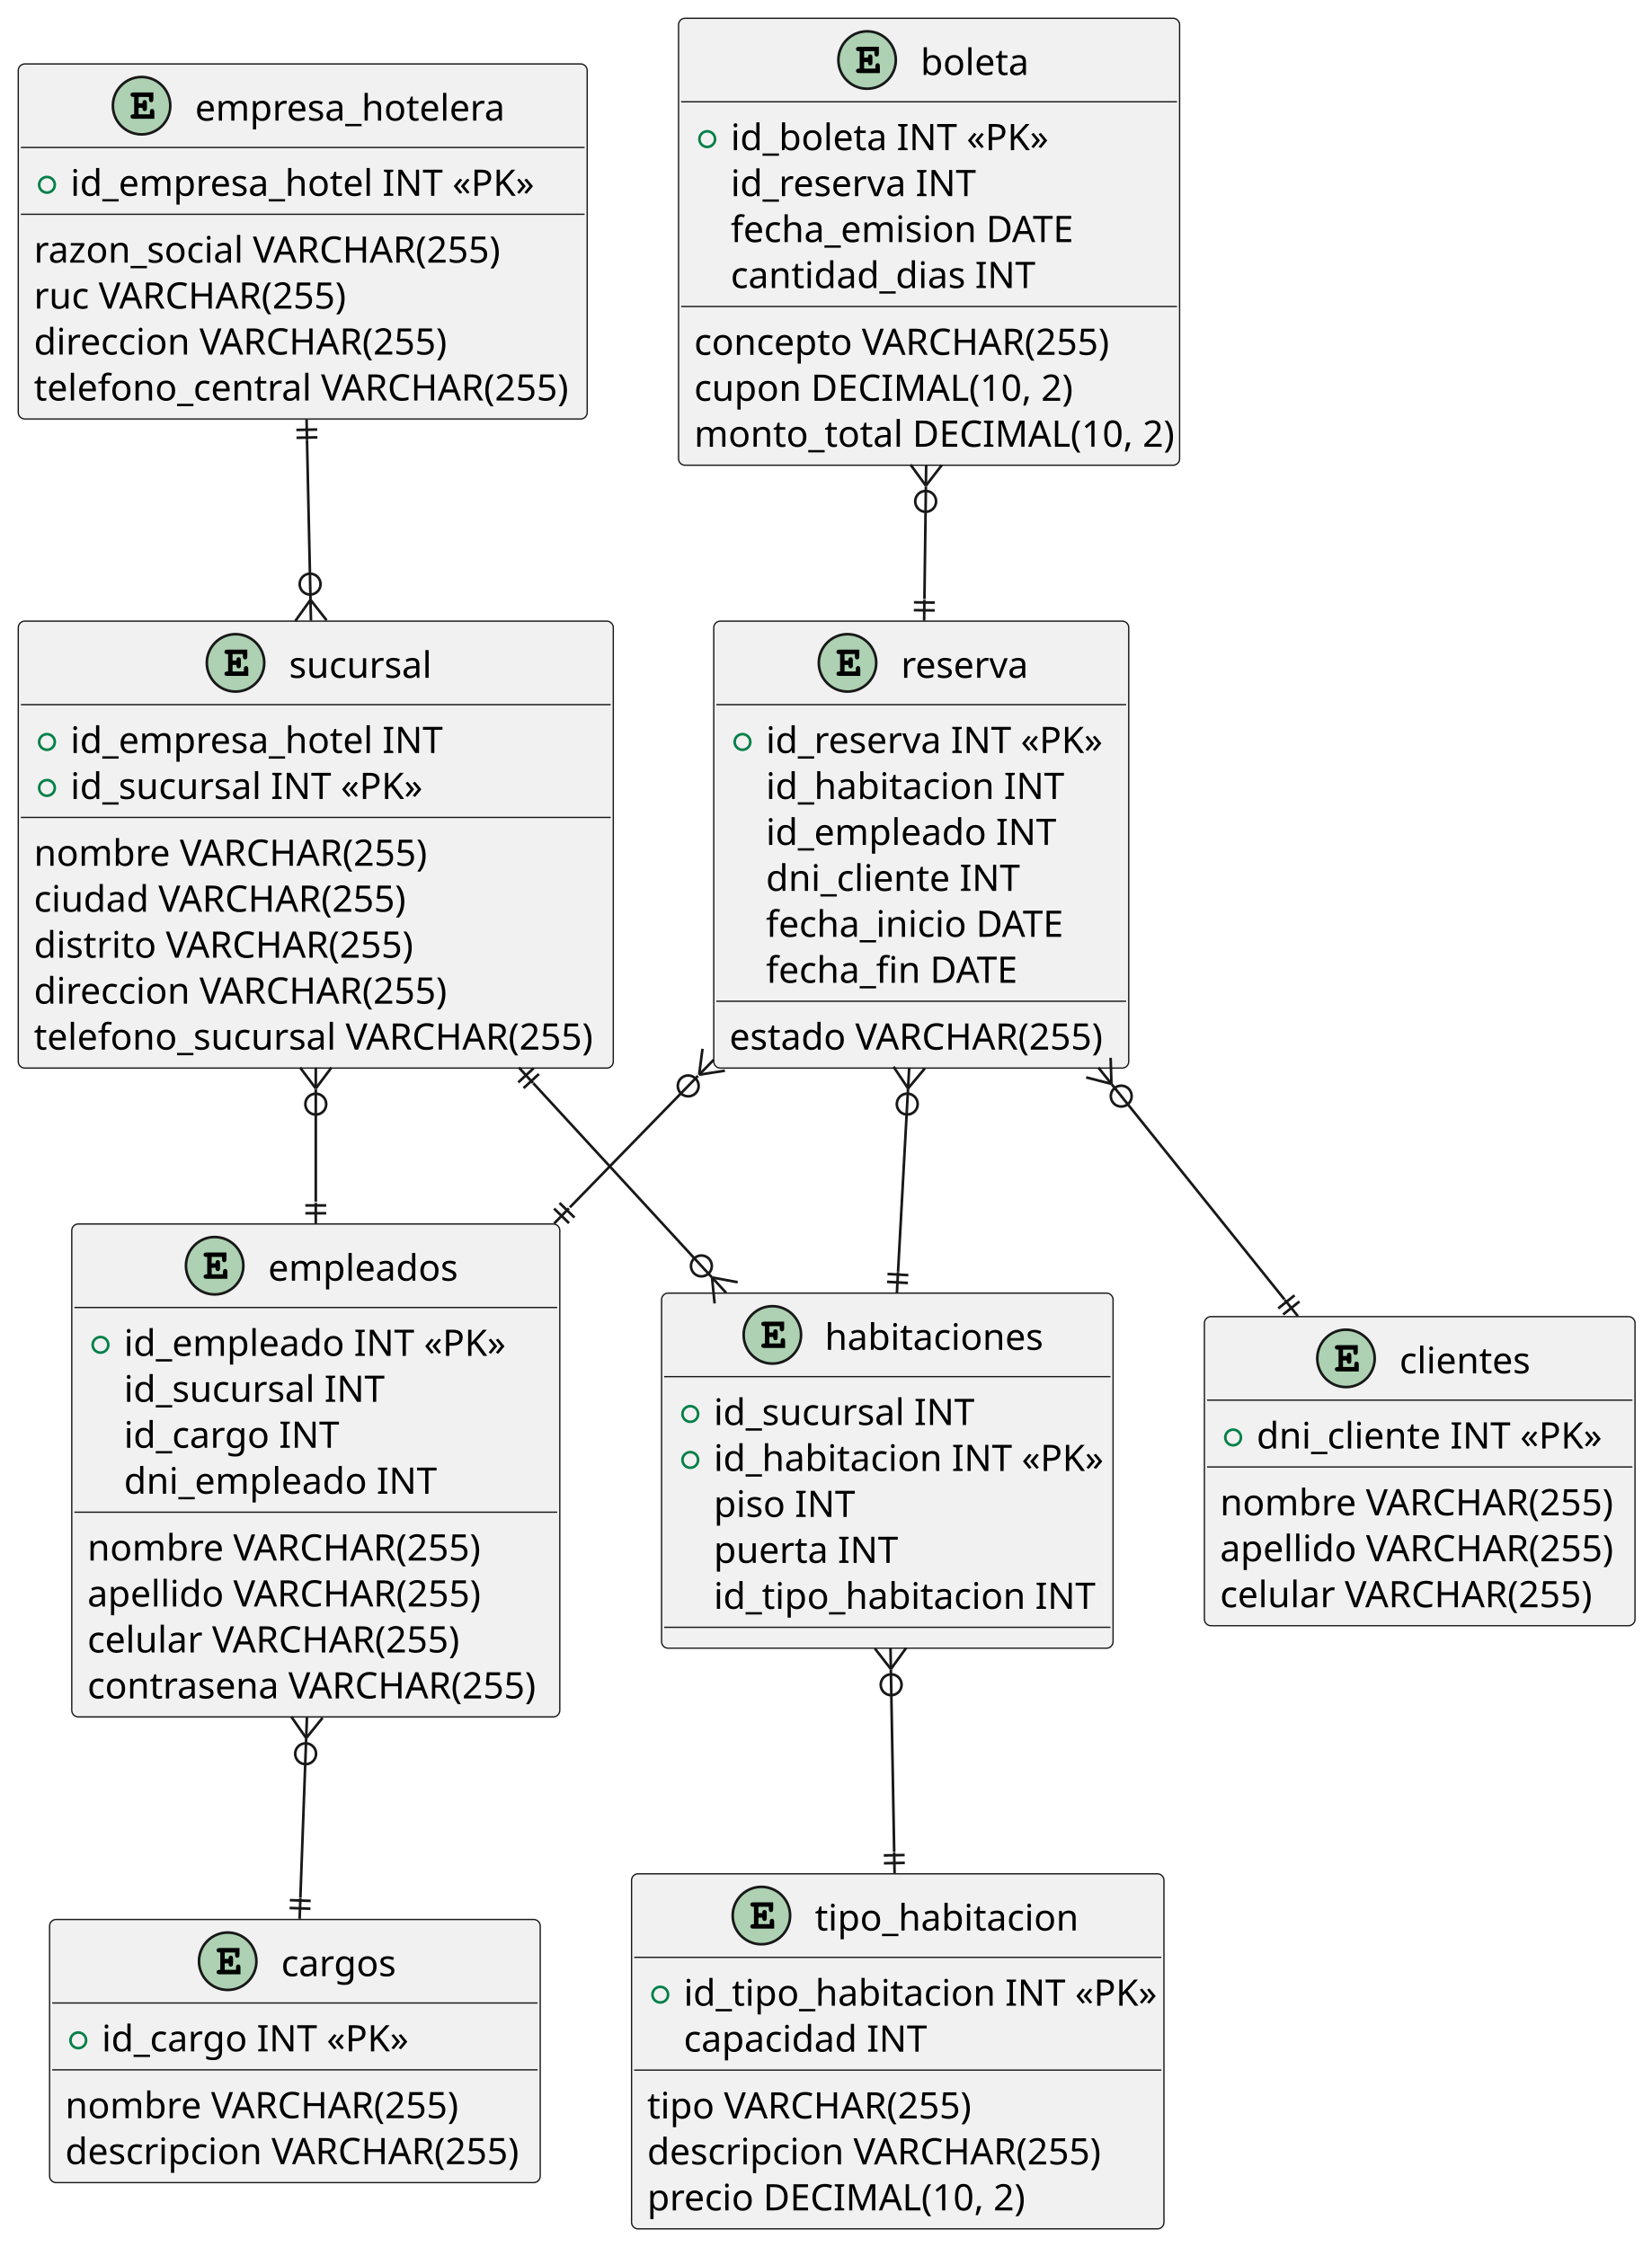
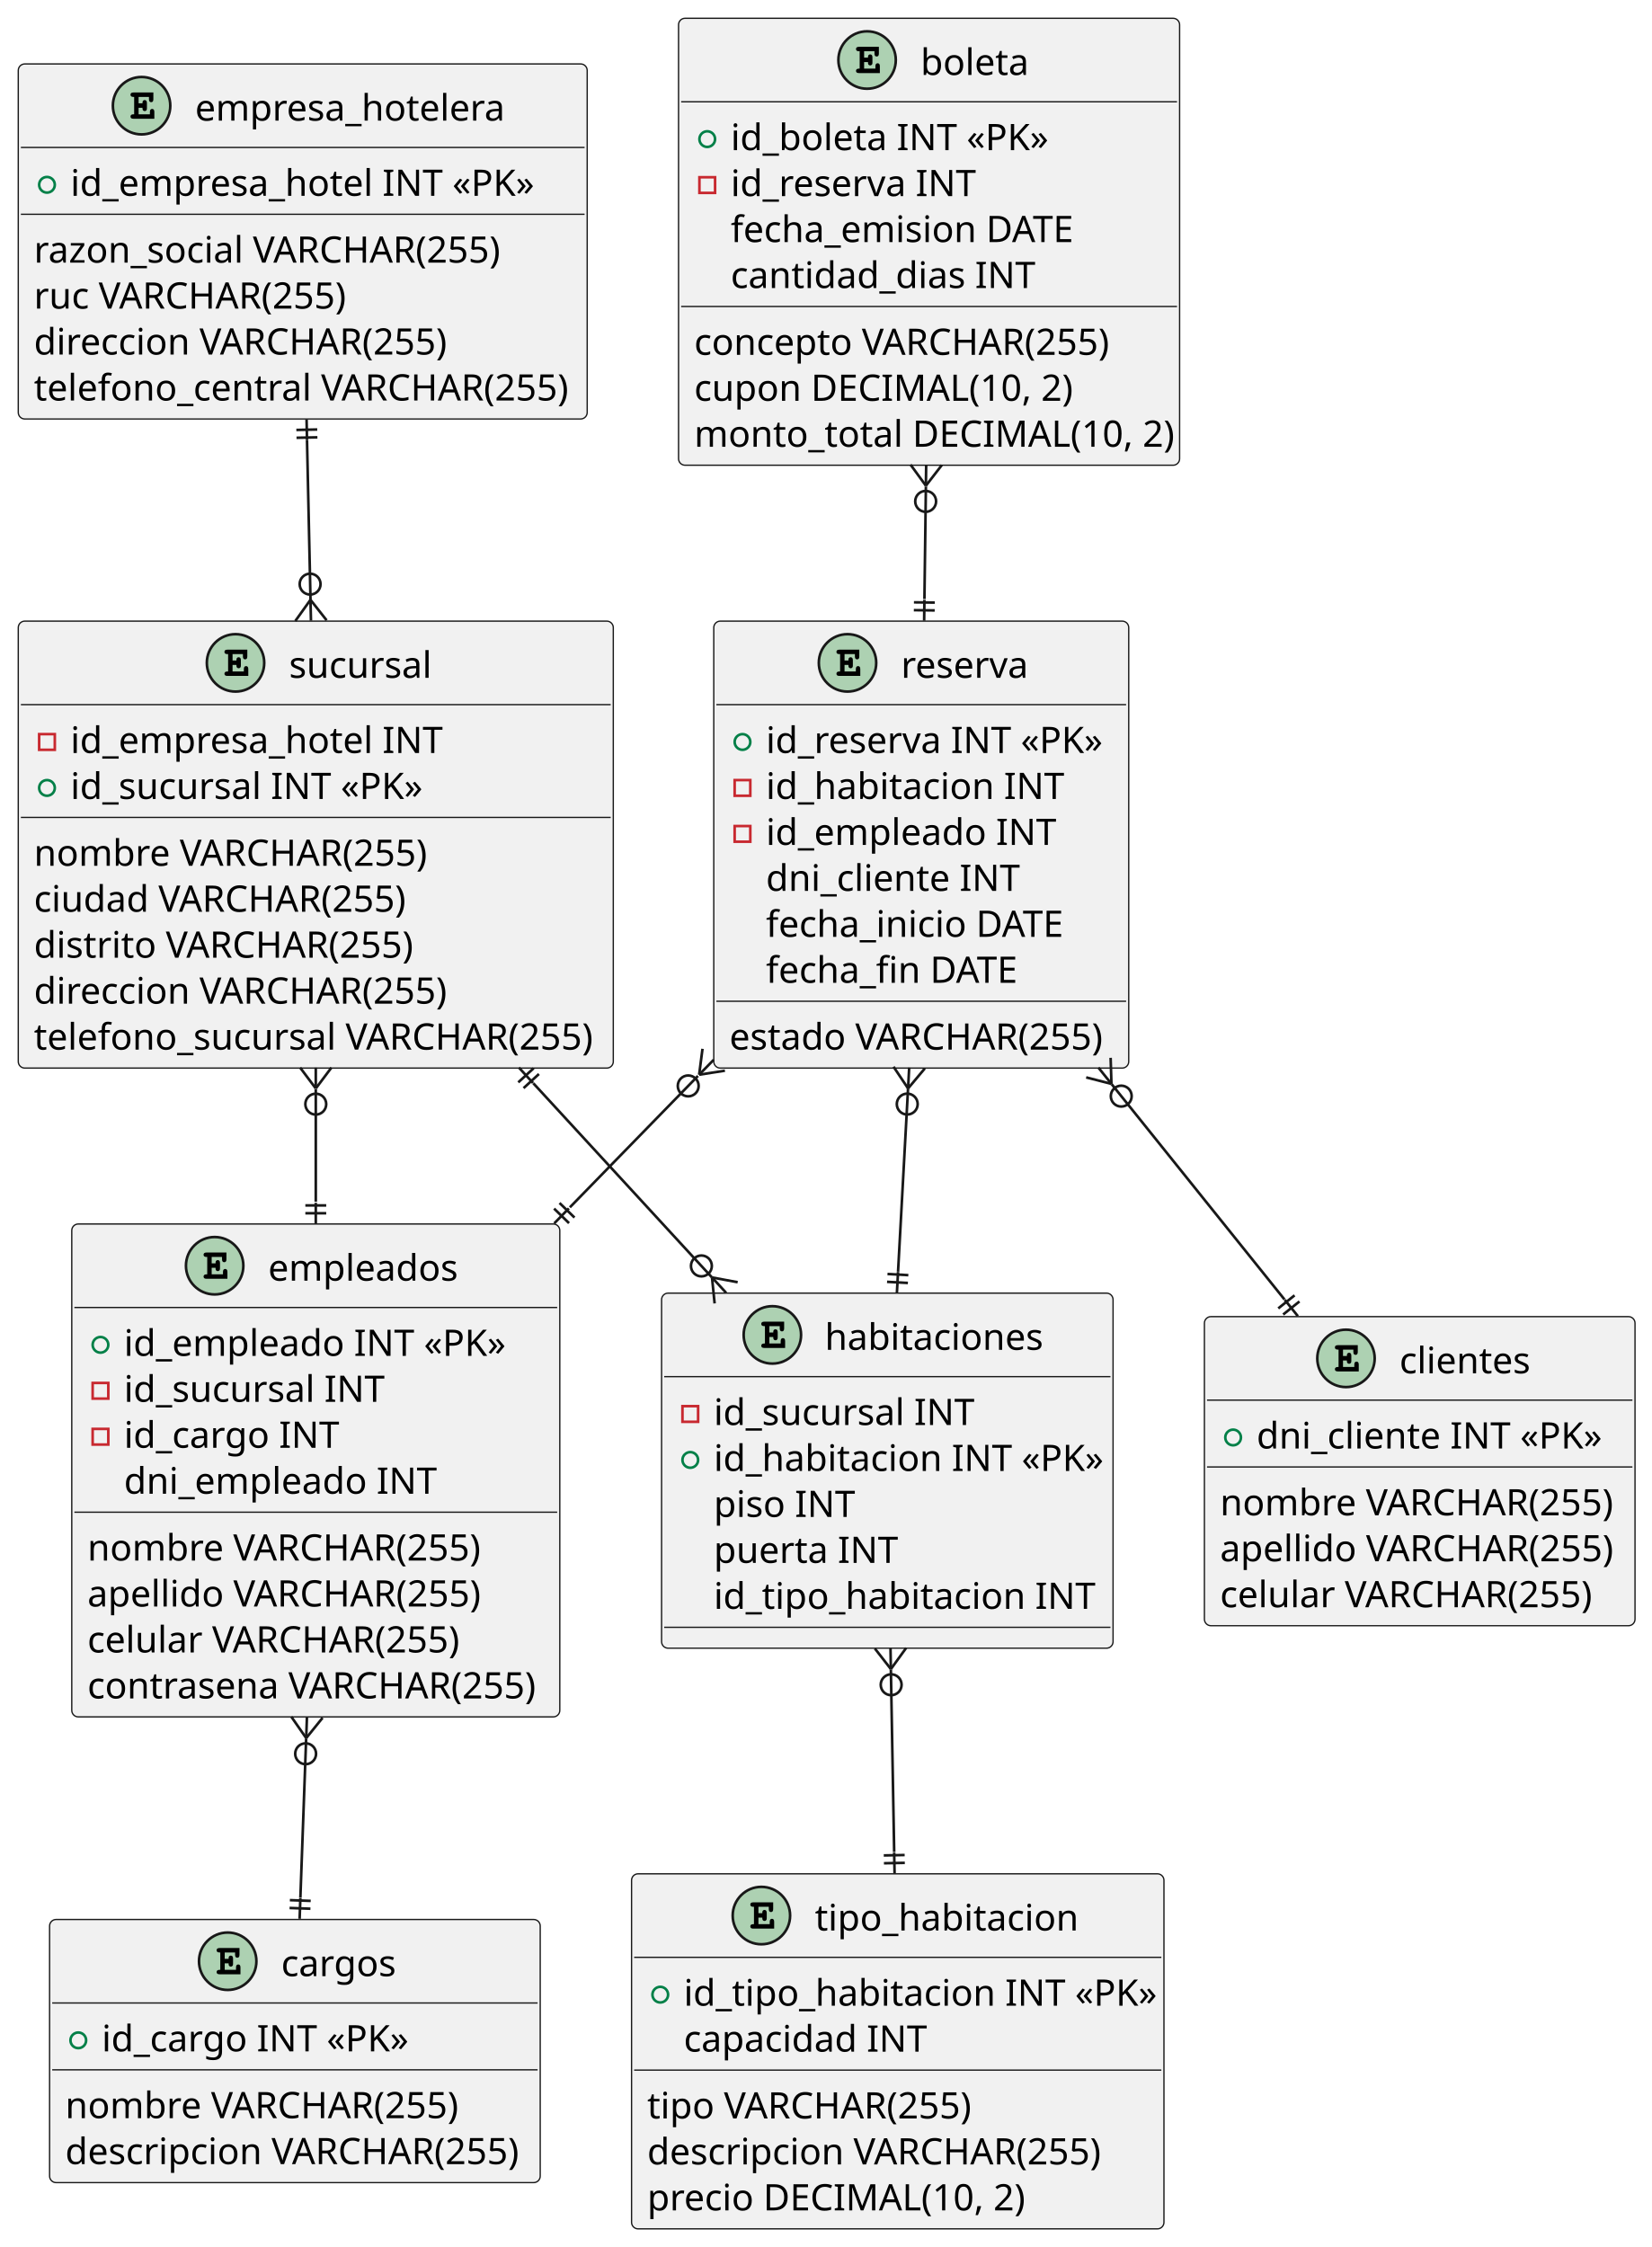
<svg xmlns="http://www.w3.org/2000/svg" contentStyleType="text/css" height="861px" preserveAspectRatio="none" style="width:633px;height:861px;background:#FFFFFF;" version="1.1" viewBox="0 0 633 861" width="633px" zoomAndPan="magnify">
  <defs />
  <g>
    <g id="elem_empresa_hotelera">
      <rect codeLine="2" fill="#F1F1F1" height="136.047" id="empresa_hotelera" rx="2.5" ry="2.5" style="stroke:#181818;stroke-width:0.5;" width="218" x="7" y="24.5" />
      <ellipse cx="54.25" cy="40.5" fill="#ADD1B2" rx="11" ry="11" style="stroke:#181818;stroke-width:1.0;" />
      <path d="M53.109,41.297 L53.109,43.797 L57.438,43.797 L57.438,42.875 Q57.438,42.266 57.672,42 Q57.922,41.734 58.297,41.734 Q58.672,41.734 58.906,42 Q59.141,42.266 59.141,42.875 L59.141,45.5 L51.141,45.5 Q50.516,45.5 50.25,45.266 Q50,45.031 50,44.641 Q50,44.266 50.266,44.031 Q50.531,43.797 51.141,43.797 L51.406,43.797 L51.406,37.141 L51.141,37.141 Q50.516,37.141 50.25,36.906 Q50,36.672 50,36.281 Q50,35.906 50.25,35.672 Q50.516,35.438 51.141,35.438 L58.766,35.438 L58.766,38.031 Q58.766,38.641 58.531,38.906 Q58.312,39.156 57.922,39.156 Q57.547,39.156 57.312,38.906 Q57.078,38.641 57.078,38.031 L57.078,37.141 L53.109,37.141 L53.109,39.594 L54.594,39.594 Q54.594,38.938 54.719,38.75 Q54.984,38.344 55.453,38.344 Q55.828,38.344 56.062,38.609 Q56.297,38.859 56.297,39.469 L56.297,41.438 Q56.297,41.984 56.172,42.172 Q55.906,42.562 55.453,42.562 Q54.984,42.562 54.719,42.156 Q54.594,41.969 54.594,41.297 L53.109,41.297 Z " fill="#000000" />
      <text fill="#000000" font-family="sans-serif" font-size="14" lengthAdjust="spacing" textLength="115" x="74.75" y="46.228">empresa_hotelera</text>
      <line style="stroke:#181818;stroke-width:0.5;" x1="8" x2="224" y1="56.5" y2="56.5" />
      <ellipse cx="18" cy="70.805" fill="none" rx="3" ry="3" style="stroke:#038048;stroke-width:1.0;" />
      <text fill="#000000" font-family="sans-serif" font-size="14" lengthAdjust="spacing" textLength="176" x="27" y="75.033">id_empresa_hotel INT «PK»</text>
      <line style="stroke:#181818;stroke-width:0.5;" x1="8" x2="224" y1="82.109" y2="82.109" />
      <text fill="#000000" font-family="sans-serif" font-size="14" lengthAdjust="spacing" textLength="183" x="13" y="100.643">razon_social VARCHAR(255)</text>
      <text fill="#000000" font-family="sans-serif" font-size="14" lengthAdjust="spacing" textLength="124" x="13" y="118.252">ruc VARCHAR(255)</text>
      <text fill="#000000" font-family="sans-serif" font-size="14" lengthAdjust="spacing" textLength="161" x="13" y="135.861">direccion VARCHAR(255)</text>
      <text fill="#000000" font-family="sans-serif" font-size="14" lengthAdjust="spacing" textLength="206" x="13" y="153.471">telefono_central VARCHAR(255)</text>
    </g>
    <g id="elem_sucursal">
      <rect codeLine="10" fill="#F1F1F1" height="171.266" id="sucursal" rx="2.5" ry="2.5" style="stroke:#181818;stroke-width:0.5;" width="228" x="7" y="238" />
      <ellipse cx="90.25" cy="254" fill="#ADD1B2" rx="11" ry="11" style="stroke:#181818;stroke-width:1.0;" />
      <path d="M89.109,254.797 L89.109,257.297 L93.438,257.297 L93.438,256.375 Q93.438,255.766 93.672,255.5 Q93.922,255.234 94.297,255.234 Q94.672,255.234 94.906,255.5 Q95.141,255.766 95.141,256.375 L95.141,259 L87.141,259 Q86.516,259 86.25,258.766 Q86,258.531 86,258.141 Q86,257.766 86.266,257.531 Q86.531,257.297 87.141,257.297 L87.406,257.297 L87.406,250.641 L87.141,250.641 Q86.516,250.641 86.25,250.406 Q86,250.172 86,249.781 Q86,249.406 86.25,249.172 Q86.516,248.938 87.141,248.938 L94.766,248.938 L94.766,251.531 Q94.766,252.141 94.531,252.406 Q94.312,252.656 93.922,252.656 Q93.547,252.656 93.312,252.406 Q93.078,252.141 93.078,251.531 L93.078,250.641 L89.109,250.641 L89.109,253.094 L90.594,253.094 Q90.594,252.438 90.719,252.25 Q90.984,251.844 91.453,251.844 Q91.828,251.844 92.062,252.109 Q92.297,252.359 92.297,252.969 L92.297,254.938 Q92.297,255.484 92.172,255.672 Q91.906,256.062 91.453,256.062 Q90.984,256.062 90.719,255.656 Q90.594,255.469 90.594,254.797 L89.109,254.797 Z " fill="#000000" />
      <text fill="#000000" font-family="sans-serif" font-size="14" lengthAdjust="spacing" textLength="53" x="110.75" y="259.728">sucursal</text>
      <line style="stroke:#181818;stroke-width:0.5;" x1="8" x2="234" y1="270" y2="270" />
-       <ellipse cx="18" cy="284.305" fill="none" rx="3" ry="3" style="stroke:#038048;stroke-width:1.0;" />
+       <rect fill="none" height="6" style="stroke:#C82930;stroke-width:1.0;" width="6" x="15" y="281.305" />
      <text fill="#000000" font-family="sans-serif" font-size="14" lengthAdjust="spacing" textLength="138" x="27" y="288.533">id_empresa_hotel INT</text>
      <ellipse cx="18" cy="301.914" fill="none" rx="3" ry="3" style="stroke:#038048;stroke-width:1.0;" />
      <text fill="#000000" font-family="sans-serif" font-size="14" lengthAdjust="spacing" textLength="135" x="27" y="306.143">id_sucursal INT «PK»</text>
      <line style="stroke:#181818;stroke-width:0.5;" x1="8" x2="234" y1="313.219" y2="313.219" />
      <text fill="#000000" font-family="sans-serif" font-size="14" lengthAdjust="spacing" textLength="152" x="13" y="331.752">nombre VARCHAR(255)</text>
      <text fill="#000000" font-family="sans-serif" font-size="14" lengthAdjust="spacing" textLength="146" x="13" y="349.361">ciudad VARCHAR(255)</text>
      <text fill="#000000" font-family="sans-serif" font-size="14" lengthAdjust="spacing" textLength="146" x="13" y="366.971">distrito VARCHAR(255)</text>
      <text fill="#000000" font-family="sans-serif" font-size="14" lengthAdjust="spacing" textLength="161" x="13" y="384.58">direccion VARCHAR(255)</text>
      <text fill="#000000" font-family="sans-serif" font-size="14" lengthAdjust="spacing" textLength="216" x="13" y="402.19">telefono_sucursal VARCHAR(255)</text>
    </g>
    <g id="elem_tipo_habitacion">
      <rect codeLine="20" fill="#F1F1F1" height="136.047" id="tipo_habitacion" rx="2.5" ry="2.5" style="stroke:#181818;stroke-width:0.5;" width="204" x="242" y="718" />
      <ellipse cx="291.75" cy="734" fill="#ADD1B2" rx="11" ry="11" style="stroke:#181818;stroke-width:1.0;" />
      <path d="M290.609,734.797 L290.609,737.297 L294.938,737.297 L294.938,736.375 Q294.938,735.766 295.172,735.5 Q295.422,735.234 295.797,735.234 Q296.172,735.234 296.406,735.5 Q296.641,735.766 296.641,736.375 L296.641,739 L288.641,739 Q288.016,739 287.75,738.766 Q287.5,738.531 287.5,738.141 Q287.5,737.766 287.766,737.531 Q288.031,737.297 288.641,737.297 L288.906,737.297 L288.906,730.641 L288.641,730.641 Q288.016,730.641 287.75,730.406 Q287.5,730.172 287.5,729.781 Q287.5,729.406 287.75,729.172 Q288.016,728.938 288.641,728.938 L296.266,728.938 L296.266,731.531 Q296.266,732.141 296.031,732.406 Q295.812,732.656 295.422,732.656 Q295.047,732.656 294.812,732.406 Q294.578,732.141 294.578,731.531 L294.578,730.641 L290.609,730.641 L290.609,733.094 L292.094,733.094 Q292.094,732.438 292.219,732.25 Q292.484,731.844 292.953,731.844 Q293.328,731.844 293.562,732.109 Q293.797,732.359 293.797,732.969 L293.797,734.938 Q293.797,735.484 293.672,735.672 Q293.406,736.062 292.953,736.062 Q292.484,736.062 292.219,735.656 Q292.094,735.469 292.094,734.797 L290.609,734.797 Z " fill="#000000" />
      <text fill="#000000" font-family="sans-serif" font-size="14" lengthAdjust="spacing" textLength="96" x="312.25" y="739.729">tipo_habitacion</text>
      <line style="stroke:#181818;stroke-width:0.5;" x1="243" x2="445" y1="750" y2="750" />
      <ellipse cx="253" cy="764.305" fill="none" rx="3" ry="3" style="stroke:#038048;stroke-width:1.0;" />
      <text fill="#000000" font-family="sans-serif" font-size="14" lengthAdjust="spacing" textLength="178" x="262" y="768.533">id_tipo_habitacion INT «PK»</text>
      <text fill="#000000" font-family="sans-serif" font-size="14" lengthAdjust="spacing" textLength="90" x="262" y="786.143">capacidad INT</text>
      <line style="stroke:#181818;stroke-width:0.5;" x1="243" x2="445" y1="793.219" y2="793.219" />
      <text fill="#000000" font-family="sans-serif" font-size="14" lengthAdjust="spacing" textLength="127" x="248" y="811.752">tipo VARCHAR(255)</text>
      <text fill="#000000" font-family="sans-serif" font-size="14" lengthAdjust="spacing" textLength="176" x="248" y="829.361">descripcion VARCHAR(255)</text>
      <text fill="#000000" font-family="sans-serif" font-size="14" lengthAdjust="spacing" textLength="145" x="248" y="846.971">precio DECIMAL(10, 2)</text>
    </g>
    <g id="elem_habitaciones">
      <rect codeLine="28" fill="#F1F1F1" height="136.047" id="habitaciones" rx="2.5" ry="2.5" style="stroke:#181818;stroke-width:0.5;" width="173" x="253.5" y="495.5" />
      <ellipse cx="295.95" cy="511.5" fill="#ADD1B2" rx="11" ry="11" style="stroke:#181818;stroke-width:1.0;" />
      <path d="M294.809,512.297 L294.809,514.797 L299.137,514.797 L299.137,513.875 Q299.137,513.266 299.372,513 Q299.622,512.734 299.997,512.734 Q300.372,512.734 300.606,513 Q300.841,513.266 300.841,513.875 L300.841,516.5 L292.841,516.5 Q292.216,516.5 291.95,516.266 Q291.7,516.031 291.7,515.641 Q291.7,515.266 291.966,515.031 Q292.231,514.797 292.841,514.797 L293.106,514.797 L293.106,508.141 L292.841,508.141 Q292.216,508.141 291.95,507.906 Q291.7,507.672 291.7,507.281 Q291.7,506.906 291.95,506.672 Q292.216,506.438 292.841,506.438 L300.466,506.438 L300.466,509.031 Q300.466,509.641 300.231,509.906 Q300.012,510.156 299.622,510.156 Q299.247,510.156 299.012,509.906 Q298.778,509.641 298.778,509.031 L298.778,508.141 L294.809,508.141 L294.809,510.594 L296.294,510.594 Q296.294,509.938 296.419,509.75 Q296.684,509.344 297.153,509.344 Q297.528,509.344 297.762,509.609 Q297.997,509.859 297.997,510.469 L297.997,512.438 Q297.997,512.984 297.872,513.172 Q297.606,513.562 297.153,513.562 Q296.684,513.562 296.419,513.156 Q296.294,512.969 296.294,512.297 L294.809,512.297 Z " fill="#000000" />
      <text fill="#000000" font-family="sans-serif" font-size="14" lengthAdjust="spacing" textLength="80" x="316.05" y="517.229">habitaciones</text>
      <line style="stroke:#181818;stroke-width:0.5;" x1="254.5" x2="425.5" y1="527.5" y2="527.5" />
-       <ellipse cx="264.5" cy="541.805" fill="none" rx="3" ry="3" style="stroke:#038048;stroke-width:1.0;" />
+       <rect fill="none" height="6" style="stroke:#C82930;stroke-width:1.0;" width="6" x="261.5" y="538.805" />
      <text fill="#000000" font-family="sans-serif" font-size="14" lengthAdjust="spacing" textLength="97" x="273.5" y="546.033">id_sucursal INT</text>
      <ellipse cx="264.5" cy="559.414" fill="none" rx="3" ry="3" style="stroke:#038048;stroke-width:1.0;" />
      <text fill="#000000" font-family="sans-serif" font-size="14" lengthAdjust="spacing" textLength="147" x="273.5" y="563.643">id_habitacion INT «PK»</text>
      <text fill="#000000" font-family="sans-serif" font-size="14" lengthAdjust="spacing" textLength="51" x="273.5" y="581.252">piso INT</text>
      <text fill="#000000" font-family="sans-serif" font-size="14" lengthAdjust="spacing" textLength="66" x="273.5" y="598.861">puerta INT</text>
      <text fill="#000000" font-family="sans-serif" font-size="14" lengthAdjust="spacing" textLength="140" x="273.5" y="616.471">id_tipo_habitacion INT</text>
      <line style="stroke:#181818;stroke-width:0.5;" x1="254.5" x2="425.5" y1="623.547" y2="623.547" />
    </g>
    <g id="elem_cargos">
      <rect codeLine="36" fill="#F1F1F1" height="100.828" id="cargos" rx="2.5" ry="2.5" style="stroke:#181818;stroke-width:0.5;" width="188" x="19" y="735.5" />
      <ellipse cx="87.25" cy="751.5" fill="#ADD1B2" rx="11" ry="11" style="stroke:#181818;stroke-width:1.0;" />
      <path d="M86.109,752.297 L86.109,754.797 L90.438,754.797 L90.438,753.875 Q90.438,753.266 90.672,753 Q90.922,752.734 91.297,752.734 Q91.672,752.734 91.906,753 Q92.141,753.266 92.141,753.875 L92.141,756.5 L84.141,756.5 Q83.516,756.5 83.25,756.266 Q83,756.031 83,755.641 Q83,755.266 83.266,755.031 Q83.531,754.797 84.141,754.797 L84.406,754.797 L84.406,748.141 L84.141,748.141 Q83.516,748.141 83.25,747.906 Q83,747.672 83,747.281 Q83,746.906 83.25,746.672 Q83.516,746.438 84.141,746.438 L91.766,746.438 L91.766,749.031 Q91.766,749.641 91.531,749.906 Q91.312,750.156 90.922,750.156 Q90.547,750.156 90.312,749.906 Q90.078,749.641 90.078,749.031 L90.078,748.141 L86.109,748.141 L86.109,750.594 L87.594,750.594 Q87.594,749.938 87.719,749.75 Q87.984,749.344 88.453,749.344 Q88.828,749.344 89.062,749.609 Q89.297,749.859 89.297,750.469 L89.297,752.438 Q89.297,752.984 89.172,753.172 Q88.906,753.562 88.453,753.562 Q87.984,753.562 87.719,753.156 Q87.594,752.969 87.594,752.297 L86.109,752.297 Z " fill="#000000" />
      <text fill="#000000" font-family="sans-serif" font-size="14" lengthAdjust="spacing" textLength="43" x="107.75" y="757.229">cargos</text>
      <line style="stroke:#181818;stroke-width:0.5;" x1="20" x2="206" y1="767.5" y2="767.5" />
      <ellipse cx="30" cy="781.805" fill="none" rx="3" ry="3" style="stroke:#038048;stroke-width:1.0;" />
      <text fill="#000000" font-family="sans-serif" font-size="14" lengthAdjust="spacing" textLength="118" x="39" y="786.033">id_cargo INT «PK»</text>
      <line style="stroke:#181818;stroke-width:0.5;" x1="20" x2="206" y1="793.109" y2="793.109" />
      <text fill="#000000" font-family="sans-serif" font-size="14" lengthAdjust="spacing" textLength="152" x="25" y="811.643">nombre VARCHAR(255)</text>
      <text fill="#000000" font-family="sans-serif" font-size="14" lengthAdjust="spacing" textLength="176" x="25" y="829.252">descripcion VARCHAR(255)</text>
    </g>
    <g id="elem_empleados">
      <rect codeLine="42" fill="#F1F1F1" height="188.875" id="empleados" rx="2.5" ry="2.5" style="stroke:#181818;stroke-width:0.5;" width="187" x="27.5" y="469" />
      <ellipse cx="82.25" cy="485" fill="#ADD1B2" rx="11" ry="11" style="stroke:#181818;stroke-width:1.0;" />
      <path d="M81.109,485.797 L81.109,488.297 L85.438,488.297 L85.438,487.375 Q85.438,486.766 85.672,486.5 Q85.922,486.234 86.297,486.234 Q86.672,486.234 86.906,486.5 Q87.141,486.766 87.141,487.375 L87.141,490 L79.141,490 Q78.516,490 78.25,489.766 Q78,489.531 78,489.141 Q78,488.766 78.266,488.531 Q78.531,488.297 79.141,488.297 L79.406,488.297 L79.406,481.641 L79.141,481.641 Q78.516,481.641 78.25,481.406 Q78,481.172 78,480.781 Q78,480.406 78.25,480.172 Q78.516,479.938 79.141,479.938 L86.766,479.938 L86.766,482.531 Q86.766,483.141 86.531,483.406 Q86.312,483.656 85.922,483.656 Q85.547,483.656 85.312,483.406 Q85.078,483.141 85.078,482.531 L85.078,481.641 L81.109,481.641 L81.109,484.094 L82.594,484.094 Q82.594,483.438 82.719,483.25 Q82.984,482.844 83.453,482.844 Q83.828,482.844 84.062,483.109 Q84.297,483.359 84.297,483.969 L84.297,485.938 Q84.297,486.484 84.172,486.672 Q83.906,487.062 83.453,487.062 Q82.984,487.062 82.719,486.656 Q82.594,486.469 82.594,485.797 L81.109,485.797 Z " fill="#000000" />
      <text fill="#000000" font-family="sans-serif" font-size="14" lengthAdjust="spacing" textLength="69" x="102.75" y="490.728">empleados</text>
      <line style="stroke:#181818;stroke-width:0.5;" x1="28.5" x2="213.5" y1="501" y2="501" />
      <ellipse cx="38.5" cy="515.305" fill="none" rx="3" ry="3" style="stroke:#038048;stroke-width:1.0;" />
      <text fill="#000000" font-family="sans-serif" font-size="14" lengthAdjust="spacing" textLength="144" x="47.5" y="519.533">id_empleado INT «PK»</text>
+       <rect fill="none" height="6" style="stroke:#C82930;stroke-width:1.0;" width="6" x="35.5" y="529.914" />
      <text fill="#000000" font-family="sans-serif" font-size="14" lengthAdjust="spacing" textLength="97" x="47.5" y="537.143">id_sucursal INT</text>
+       <rect fill="none" height="6" style="stroke:#C82930;stroke-width:1.0;" width="6" x="35.5" y="547.523" />
      <text fill="#000000" font-family="sans-serif" font-size="14" lengthAdjust="spacing" textLength="80" x="47.5" y="554.752">id_cargo INT</text>
      <text fill="#000000" font-family="sans-serif" font-size="14" lengthAdjust="spacing" textLength="114" x="47.5" y="572.361">dni_empleado INT</text>
      <line style="stroke:#181818;stroke-width:0.5;" x1="28.5" x2="213.5" y1="579.438" y2="579.438" />
      <text fill="#000000" font-family="sans-serif" font-size="14" lengthAdjust="spacing" textLength="152" x="33.5" y="597.971">nombre VARCHAR(255)</text>
      <text fill="#000000" font-family="sans-serif" font-size="14" lengthAdjust="spacing" textLength="153" x="33.5" y="615.58">apellido VARCHAR(255)</text>
      <text fill="#000000" font-family="sans-serif" font-size="14" lengthAdjust="spacing" textLength="146" x="33.5" y="633.189">celular VARCHAR(255)</text>
      <text fill="#000000" font-family="sans-serif" font-size="14" lengthAdjust="spacing" textLength="175" x="33.5" y="650.799">contrasena VARCHAR(255)</text>
    </g>
    <g id="elem_clientes">
      <rect codeLine="53" fill="#F1F1F1" height="118.438" id="clientes" rx="2.5" ry="2.5" style="stroke:#181818;stroke-width:0.5;" width="165" x="461.5" y="504.5" />
      <ellipse cx="515.75" cy="520.5" fill="#ADD1B2" rx="11" ry="11" style="stroke:#181818;stroke-width:1.0;" />
      <path d="M514.609,521.297 L514.609,523.797 L518.938,523.797 L518.938,522.875 Q518.938,522.266 519.172,522 Q519.422,521.734 519.797,521.734 Q520.172,521.734 520.406,522 Q520.641,522.266 520.641,522.875 L520.641,525.5 L512.641,525.5 Q512.016,525.5 511.75,525.266 Q511.5,525.031 511.5,524.641 Q511.5,524.266 511.766,524.031 Q512.031,523.797 512.641,523.797 L512.906,523.797 L512.906,517.141 L512.641,517.141 Q512.016,517.141 511.75,516.906 Q511.5,516.672 511.5,516.281 Q511.5,515.906 511.75,515.672 Q512.016,515.438 512.641,515.438 L520.266,515.438 L520.266,518.031 Q520.266,518.641 520.031,518.906 Q519.812,519.156 519.422,519.156 Q519.047,519.156 518.812,518.906 Q518.578,518.641 518.578,518.031 L518.578,517.141 L514.609,517.141 L514.609,519.594 L516.094,519.594 Q516.094,518.938 516.219,518.75 Q516.484,518.344 516.953,518.344 Q517.328,518.344 517.562,518.609 Q517.797,518.859 517.797,519.469 L517.797,521.438 Q517.797,521.984 517.672,522.172 Q517.406,522.562 516.953,522.562 Q516.484,522.562 516.219,522.156 Q516.094,521.969 516.094,521.297 L514.609,521.297 Z " fill="#000000" />
      <text fill="#000000" font-family="sans-serif" font-size="14" lengthAdjust="spacing" textLength="48" x="536.25" y="526.229">clientes</text>
      <line style="stroke:#181818;stroke-width:0.5;" x1="462.5" x2="625.5" y1="536.5" y2="536.5" />
      <ellipse cx="472.5" cy="550.805" fill="none" rx="3" ry="3" style="stroke:#038048;stroke-width:1.0;" />
      <text fill="#000000" font-family="sans-serif" font-size="14" lengthAdjust="spacing" textLength="131" x="481.5" y="555.033">dni_cliente INT «PK»</text>
      <line style="stroke:#181818;stroke-width:0.5;" x1="462.5" x2="625.5" y1="562.109" y2="562.109" />
      <text fill="#000000" font-family="sans-serif" font-size="14" lengthAdjust="spacing" textLength="152" x="467.5" y="580.643">nombre VARCHAR(255)</text>
      <text fill="#000000" font-family="sans-serif" font-size="14" lengthAdjust="spacing" textLength="153" x="467.5" y="598.252">apellido VARCHAR(255)</text>
      <text fill="#000000" font-family="sans-serif" font-size="14" lengthAdjust="spacing" textLength="146" x="467.5" y="615.861">celular VARCHAR(255)</text>
    </g>
    <g id="elem_reserva">
      <rect codeLine="60" fill="#F1F1F1" height="171.266" id="reserva" rx="2.5" ry="2.5" style="stroke:#181818;stroke-width:0.5;" width="159" x="273.5" y="238" />
      <ellipse cx="324.75" cy="254" fill="#ADD1B2" rx="11" ry="11" style="stroke:#181818;stroke-width:1.0;" />
      <path d="M323.609,254.797 L323.609,257.297 L327.938,257.297 L327.938,256.375 Q327.938,255.766 328.172,255.5 Q328.422,255.234 328.797,255.234 Q329.172,255.234 329.406,255.5 Q329.641,255.766 329.641,256.375 L329.641,259 L321.641,259 Q321.016,259 320.75,258.766 Q320.5,258.531 320.5,258.141 Q320.5,257.766 320.766,257.531 Q321.031,257.297 321.641,257.297 L321.906,257.297 L321.906,250.641 L321.641,250.641 Q321.016,250.641 320.75,250.406 Q320.5,250.172 320.5,249.781 Q320.5,249.406 320.75,249.172 Q321.016,248.938 321.641,248.938 L329.266,248.938 L329.266,251.531 Q329.266,252.141 329.031,252.406 Q328.812,252.656 328.422,252.656 Q328.047,252.656 327.812,252.406 Q327.578,252.141 327.578,251.531 L327.578,250.641 L323.609,250.641 L323.609,253.094 L325.094,253.094 Q325.094,252.438 325.219,252.25 Q325.484,251.844 325.953,251.844 Q326.328,251.844 326.562,252.109 Q326.797,252.359 326.797,252.969 L326.797,254.938 Q326.797,255.484 326.672,255.672 Q326.406,256.062 325.953,256.062 Q325.484,256.062 325.219,255.656 Q325.094,255.469 325.094,254.797 L323.609,254.797 Z " fill="#000000" />
      <text fill="#000000" font-family="sans-serif" font-size="14" lengthAdjust="spacing" textLength="48" x="345.25" y="259.728">reserva</text>
      <line style="stroke:#181818;stroke-width:0.5;" x1="274.5" x2="431.5" y1="270" y2="270" />
      <ellipse cx="284.5" cy="284.305" fill="none" rx="3" ry="3" style="stroke:#038048;stroke-width:1.0;" />
      <text fill="#000000" font-family="sans-serif" font-size="14" lengthAdjust="spacing" textLength="130" x="293.5" y="288.533">id_reserva INT «PK»</text>
+       <rect fill="none" height="6" style="stroke:#C82930;stroke-width:1.0;" width="6" x="281.5" y="298.914" />
      <text fill="#000000" font-family="sans-serif" font-size="14" lengthAdjust="spacing" textLength="109" x="293.5" y="306.143">id_habitacion INT</text>
+       <rect fill="none" height="6" style="stroke:#C82930;stroke-width:1.0;" width="6" x="281.5" y="316.523" />
      <text fill="#000000" font-family="sans-serif" font-size="14" lengthAdjust="spacing" textLength="106" x="293.5" y="323.752">id_empleado INT</text>
      <text fill="#000000" font-family="sans-serif" font-size="14" lengthAdjust="spacing" textLength="93" x="293.5" y="341.361">dni_cliente INT</text>
      <text fill="#000000" font-family="sans-serif" font-size="14" lengthAdjust="spacing" textLength="116" x="293.5" y="358.971">fecha_inicio DATE</text>
      <text fill="#000000" font-family="sans-serif" font-size="14" lengthAdjust="spacing" textLength="99" x="293.5" y="376.58">fecha_fin DATE</text>
      <line style="stroke:#181818;stroke-width:0.5;" x1="274.5" x2="431.5" y1="383.656" y2="383.656" />
      <text fill="#000000" font-family="sans-serif" font-size="14" lengthAdjust="spacing" textLength="147" x="279.5" y="402.19">estado VARCHAR(255)</text>
    </g>
    <g id="elem_boleta">
      <rect codeLine="70" fill="#F1F1F1" height="171.266" id="boleta" rx="2.5" ry="2.5" style="stroke:#181818;stroke-width:0.5;" width="192" x="260" y="7" />
      <ellipse cx="332.25" cy="23" fill="#ADD1B2" rx="11" ry="11" style="stroke:#181818;stroke-width:1.0;" />
      <path d="M331.109,23.797 L331.109,26.297 L335.438,26.297 L335.438,25.375 Q335.438,24.766 335.672,24.5 Q335.922,24.234 336.297,24.234 Q336.672,24.234 336.906,24.5 Q337.141,24.766 337.141,25.375 L337.141,28 L329.141,28 Q328.516,28 328.25,27.766 Q328,27.531 328,27.141 Q328,26.766 328.266,26.531 Q328.531,26.297 329.141,26.297 L329.406,26.297 L329.406,19.641 L329.141,19.641 Q328.516,19.641 328.25,19.406 Q328,19.172 328,18.781 Q328,18.406 328.25,18.172 Q328.516,17.938 329.141,17.938 L336.766,17.938 L336.766,20.531 Q336.766,21.141 336.531,21.406 Q336.312,21.656 335.922,21.656 Q335.547,21.656 335.312,21.406 Q335.078,21.141 335.078,20.531 L335.078,19.641 L331.109,19.641 L331.109,22.094 L332.594,22.094 Q332.594,21.438 332.719,21.25 Q332.984,20.844 333.453,20.844 Q333.828,20.844 334.062,21.109 Q334.297,21.359 334.297,21.969 L334.297,23.938 Q334.297,24.484 334.172,24.672 Q333.906,25.062 333.453,25.062 Q332.984,25.062 332.719,24.656 Q332.594,24.469 332.594,23.797 L331.109,23.797 Z " fill="#000000" />
      <text fill="#000000" font-family="sans-serif" font-size="14" lengthAdjust="spacing" textLength="39" x="352.75" y="28.729">boleta</text>
      <line style="stroke:#181818;stroke-width:0.5;" x1="261" x2="451" y1="39" y2="39" />
      <ellipse cx="271" cy="53.305" fill="none" rx="3" ry="3" style="stroke:#038048;stroke-width:1.0;" />
      <text fill="#000000" font-family="sans-serif" font-size="14" lengthAdjust="spacing" textLength="121" x="280" y="57.533">id_boleta INT «PK»</text>
+       <rect fill="none" height="6" style="stroke:#C82930;stroke-width:1.0;" width="6" x="268" y="67.914" />
      <text fill="#000000" font-family="sans-serif" font-size="14" lengthAdjust="spacing" textLength="92" x="280" y="75.143">id_reserva INT</text>
      <text fill="#000000" font-family="sans-serif" font-size="14" lengthAdjust="spacing" textLength="132" x="280" y="92.752">fecha_emision DATE</text>
      <text fill="#000000" font-family="sans-serif" font-size="14" lengthAdjust="spacing" textLength="113" x="280" y="110.361">cantidad_dias INT</text>
      <line style="stroke:#181818;stroke-width:0.5;" x1="261" x2="451" y1="117.438" y2="117.438" />
      <text fill="#000000" font-family="sans-serif" font-size="14" lengthAdjust="spacing" textLength="162" x="266" y="135.971">concepto VARCHAR(255)</text>
      <text fill="#000000" font-family="sans-serif" font-size="14" lengthAdjust="spacing" textLength="145" x="266" y="153.58">cupon DECIMAL(10, 2)</text>
      <text fill="#000000" font-family="sans-serif" font-size="14" lengthAdjust="spacing" textLength="180" x="266" y="171.19">monto_total DECIMAL(10, 2)</text>
    </g>
    <g id="link_empresa_hotelera_sucursal">
      <path codeLine="80" d="M117.64,168.7 C118.07,188.22 118.53,209.48 118.98,229.79 " fill="none" id="empresa_hotelera-sucursal" style="stroke:#181818;stroke-width:1.0;" />
      <line style="stroke:#181818;stroke-width:1.0;" x1="118.964" x2="125.148" y1="229.822" y2="237.681" />
      <line style="stroke:#181818;stroke-width:1.0;" x1="118.964" x2="113.152" y1="229.822" y2="237.959" />
      <line style="stroke:#181818;stroke-width:1.0;" x1="118.964" x2="119.15" y1="229.822" y2="237.82" />
      <ellipse cx="118.825" cy="223.824" fill="none" rx="4" ry="4" style="stroke:#181818;stroke-width:1.0;" />
      <line style="stroke:#181818;stroke-width:1.0;" x1="113.557" x2="121.555" y1="164.745" y2="164.573" />
      <line style="stroke:#181818;stroke-width:1.0;" x1="113.621" x2="121.619" y1="167.744" y2="167.573" />
      <line style="stroke:#181818;stroke-width:1.0;" x1="117.641" x2="117.47" y1="168.658" y2="160.66" />
    </g>
    <g id="link_sucursal_habitaciones">
      <path codeLine="81" d="M204.36,415.09 C226.99,439.68 251.2,465.99 272.8,489.48 " fill="none" id="sucursal-habitaciones" style="stroke:#181818;stroke-width:1.0;" />
      <line style="stroke:#181818;stroke-width:1.0;" x1="272.824" x2="282.656" y1="489.492" y2="491.318" />
      <line style="stroke:#181818;stroke-width:1.0;" x1="272.824" x2="273.824" y1="489.492" y2="499.442" />
      <line style="stroke:#181818;stroke-width:1.0;" x1="272.824" x2="278.24" y1="489.492" y2="495.38" />
      <ellipse cx="268.762" cy="485.077" fill="none" rx="4" ry="4" style="stroke:#181818;stroke-width:1.0;" />
      <line style="stroke:#181818;stroke-width:1.0;" x1="198.587" x2="204.482" y1="414.732" y2="409.323" />
      <line style="stroke:#181818;stroke-width:1.0;" x1="200.616" x2="206.51" y1="416.942" y2="411.533" />
      <line style="stroke:#181818;stroke-width:1.0;" x1="204.239" x2="198.83" y1="414.974" y2="409.08" />
    </g>
    <g id="link_sucursal_empleados">
      <path codeLine="82" d="M121,417.33 C121,431.48 121,446.15 121,460.49 " fill="none" id="sucursal-empleados" style="stroke:#181818;stroke-width:1.0;" />
      <line style="stroke:#181818;stroke-width:1.0;" x1="125" x2="117" y1="464.89" y2="464.89" />
      <line style="stroke:#181818;stroke-width:1.0;" x1="125" x2="117" y1="461.89" y2="461.89" />
      <line style="stroke:#181818;stroke-width:1.0;" x1="121" x2="121" y1="460.89" y2="468.89" />
      <line style="stroke:#181818;stroke-width:1.0;" x1="121" x2="115" y1="417.08" y2="409.08" />
      <line style="stroke:#181818;stroke-width:1.0;" x1="121" x2="127" y1="417.08" y2="409.08" />
      <line style="stroke:#181818;stroke-width:1.0;" x1="121" x2="121" y1="417.08" y2="409.08" />
      <ellipse cx="121" cy="423.08" fill="none" rx="4" ry="4" style="stroke:#181818;stroke-width:1.0;" />
    </g>
    <g id="link_habitaciones_tipo_habitacion">
      <path codeLine="83" d="M341.36,639.69 C341.77,662.28 342.22,687.06 342.63,709.66 " fill="none" id="habitaciones-tipo_habitacion" style="stroke:#181818;stroke-width:1.0;" />
      <line style="stroke:#181818;stroke-width:1.0;" x1="346.701" x2="338.702" y1="713.802" y2="713.959" />
      <line style="stroke:#181818;stroke-width:1.0;" x1="346.642" x2="338.643" y1="710.803" y2="710.96" />
      <line style="stroke:#181818;stroke-width:1.0;" x1="342.623" x2="342.78" y1="709.881" y2="717.88" />
      <line style="stroke:#181818;stroke-width:1.0;" x1="341.363" x2="335.221" y1="639.559" y2="631.667" />
      <line style="stroke:#181818;stroke-width:1.0;" x1="341.363" x2="347.219" y1="639.559" y2="631.453" />
      <line style="stroke:#181818;stroke-width:1.0;" x1="341.363" x2="341.22" y1="639.559" y2="631.56" />
      <ellipse cx="341.47" cy="645.558" fill="none" rx="4" ry="4" style="stroke:#181818;stroke-width:1.0;" />
    </g>
    <g id="link_empleados_cargos">
      <path codeLine="84" d="M117.31,666.13 C116.55,687.05 115.78,708.39 115.1,727.1 " fill="none" id="empleados-cargos" style="stroke:#181818;stroke-width:1.0;" />
      <line style="stroke:#181818;stroke-width:1.0;" x1="118.951" x2="110.956" y1="731.376" y2="731.09" />
      <line style="stroke:#181818;stroke-width:1.0;" x1="119.058" x2="111.063" y1="728.378" y2="728.091" />
      <line style="stroke:#181818;stroke-width:1.0;" x1="115.096" x2="114.81" y1="727.235" y2="735.23" />
      <line style="stroke:#181818;stroke-width:1.0;" x1="117.325" x2="111.614" y1="666.005" y2="657.796" />
      <line style="stroke:#181818;stroke-width:1.0;" x1="117.325" x2="123.606" y1="666.005" y2="658.224" />
      <line style="stroke:#181818;stroke-width:1.0;" x1="117.325" x2="117.61" y1="666.005" y2="658.01" />
      <ellipse cx="117.11" cy="672.001" fill="none" rx="4" ry="4" style="stroke:#181818;stroke-width:1.0;" />
    </g>
    <g id="link_reserva_habitaciones">
      <path codeLine="85" d="M347.94,417.12 C346.67,440.36 345.32,465.01 344.11,487.29 " fill="none" id="reserva-habitaciones" style="stroke:#181818;stroke-width:1.0;" />
      <line style="stroke:#181818;stroke-width:1.0;" x1="347.885" x2="339.898" y1="491.608" y2="491.165" />
      <line style="stroke:#181818;stroke-width:1.0;" x1="348.051" x2="340.064" y1="488.612" y2="488.169" />
      <line style="stroke:#181818;stroke-width:1.0;" x1="344.113" x2="343.67" y1="487.392" y2="495.38" />
      <line style="stroke:#181818;stroke-width:1.0;" x1="347.951" x2="342.389" y1="417.068" y2="408.759" />
      <line style="stroke:#181818;stroke-width:1.0;" x1="347.951" x2="354.371" y1="417.068" y2="409.401" />
      <line style="stroke:#181818;stroke-width:1.0;" x1="347.951" x2="348.38" y1="417.068" y2="409.08" />
      <ellipse cx="347.63" cy="423.06" fill="none" rx="4" ry="4" style="stroke:#181818;stroke-width:1.0;" />
    </g>
    <g id="link_reserva_empleados">
      <path codeLine="86" d="M267.44,412.27 C251.47,428.66 234.66,445.9 218.36,462.62 " fill="none" id="reserva-empleados" style="stroke:#181818;stroke-width:1.0;" />
      <line style="stroke:#181818;stroke-width:1.0;" x1="218.036" x2="212.309" y1="468.689" y2="463.104" />
      <line style="stroke:#181818;stroke-width:1.0;" x1="220.131" x2="214.403" y1="466.541" y2="460.956" />
      <line style="stroke:#181818;stroke-width:1.0;" x1="217.965" x2="212.38" y1="463.032" y2="468.76" />
      <line style="stroke:#181818;stroke-width:1.0;" x1="267.895" x2="269.184" y1="411.798" y2="401.881" />
      <line style="stroke:#181818;stroke-width:1.0;" x1="267.895" x2="277.776" y1="411.798" y2="410.259" />
      <line style="stroke:#181818;stroke-width:1.0;" x1="267.895" x2="273.48" y1="411.798" y2="406.07" />
      <ellipse cx="263.706" cy="416.094" fill="none" rx="4" ry="4" style="stroke:#181818;stroke-width:1.0;" />
    </g>
    <g id="link_reserva_clientes">
      <path codeLine="87" d="M425.95,415.41 C448.03,442.91 471.8,472.54 492.19,497.94 " fill="none" id="reserva-clientes" style="stroke:#181818;stroke-width:1.0;" />
      <line style="stroke:#181818;stroke-width:1.0;" x1="497.922" x2="491.677" y1="498.687" y2="503.688" />
      <line style="stroke:#181818;stroke-width:1.0;" x1="496.046" x2="489.802" y1="496.346" y2="501.347" />
      <line style="stroke:#181818;stroke-width:1.0;" x1="492.299" x2="497.3" y1="498.066" y2="504.31" />
      <line style="stroke:#181818;stroke-width:1.0;" x1="425.881" x2="416.197" y1="415.324" y2="412.831" />
      <line style="stroke:#181818;stroke-width:1.0;" x1="425.881" x2="425.563" y1="415.324" y2="405.329" />
      <line style="stroke:#181818;stroke-width:1.0;" x1="425.881" x2="420.88" y1="415.324" y2="409.08" />
      <ellipse cx="429.632" cy="420.007" fill="none" rx="4" ry="4" style="stroke:#181818;stroke-width:1.0;" />
    </g>
    <g id="link_boleta_reserva">
      <path codeLine="88" d="M354.78,186.41 C354.6,200.63 354.4,215.31 354.22,229.53 " fill="none" id="boleta-reserva" style="stroke:#181818;stroke-width:1.0;" />
      <line style="stroke:#181818;stroke-width:1.0;" x1="358.16" x2="350.16" y1="233.9" y2="233.8" />
      <line style="stroke:#181818;stroke-width:1.0;" x1="358.197" x2="350.198" y1="230.9" y2="230.801" />
      <line style="stroke:#181818;stroke-width:1.0;" x1="354.21" x2="354.11" y1="229.851" y2="237.85" />
      <line style="stroke:#181818;stroke-width:1.0;" x1="354.776" x2="348.891" y1="186.119" y2="178.034" />
      <line style="stroke:#181818;stroke-width:1.0;" x1="354.776" x2="360.889" y1="186.119" y2="178.206" />
      <line style="stroke:#181818;stroke-width:1.0;" x1="354.776" x2="354.89" y1="186.119" y2="178.12" />
      <ellipse cx="354.69" cy="192.119" fill="none" rx="4" ry="4" style="stroke:#181818;stroke-width:1.0;" />
    </g>
  </g>
</svg>
